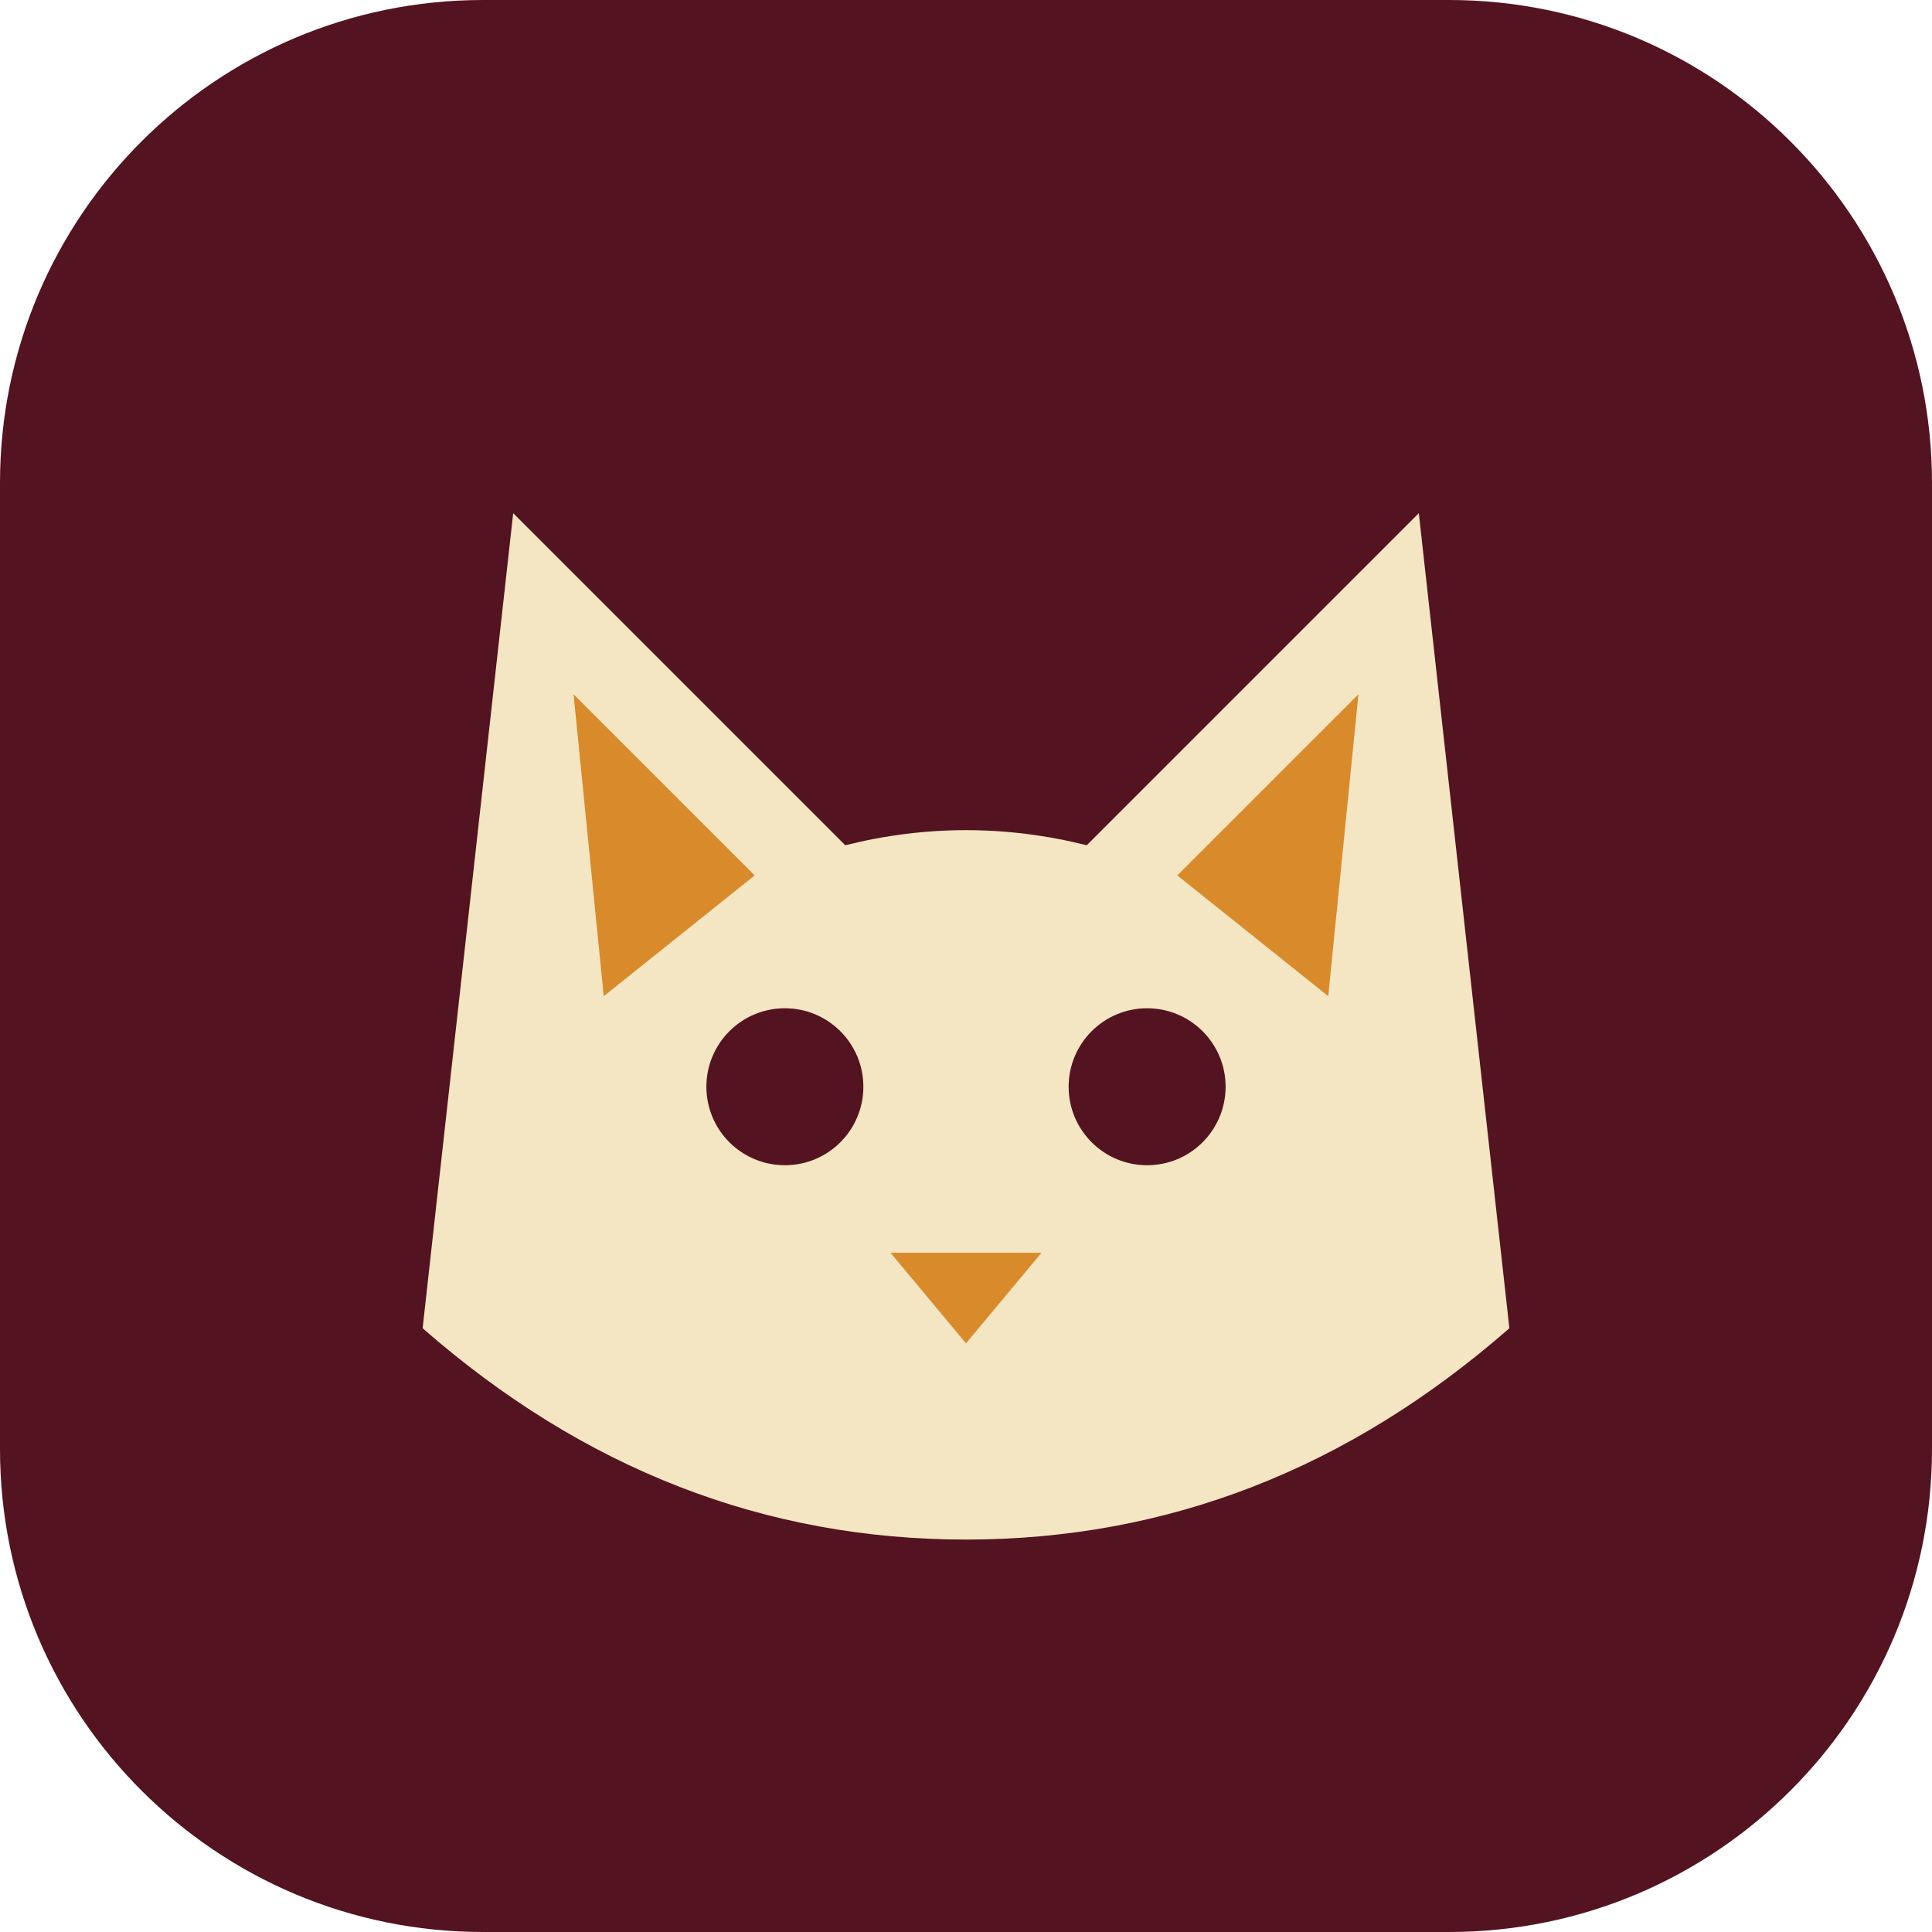
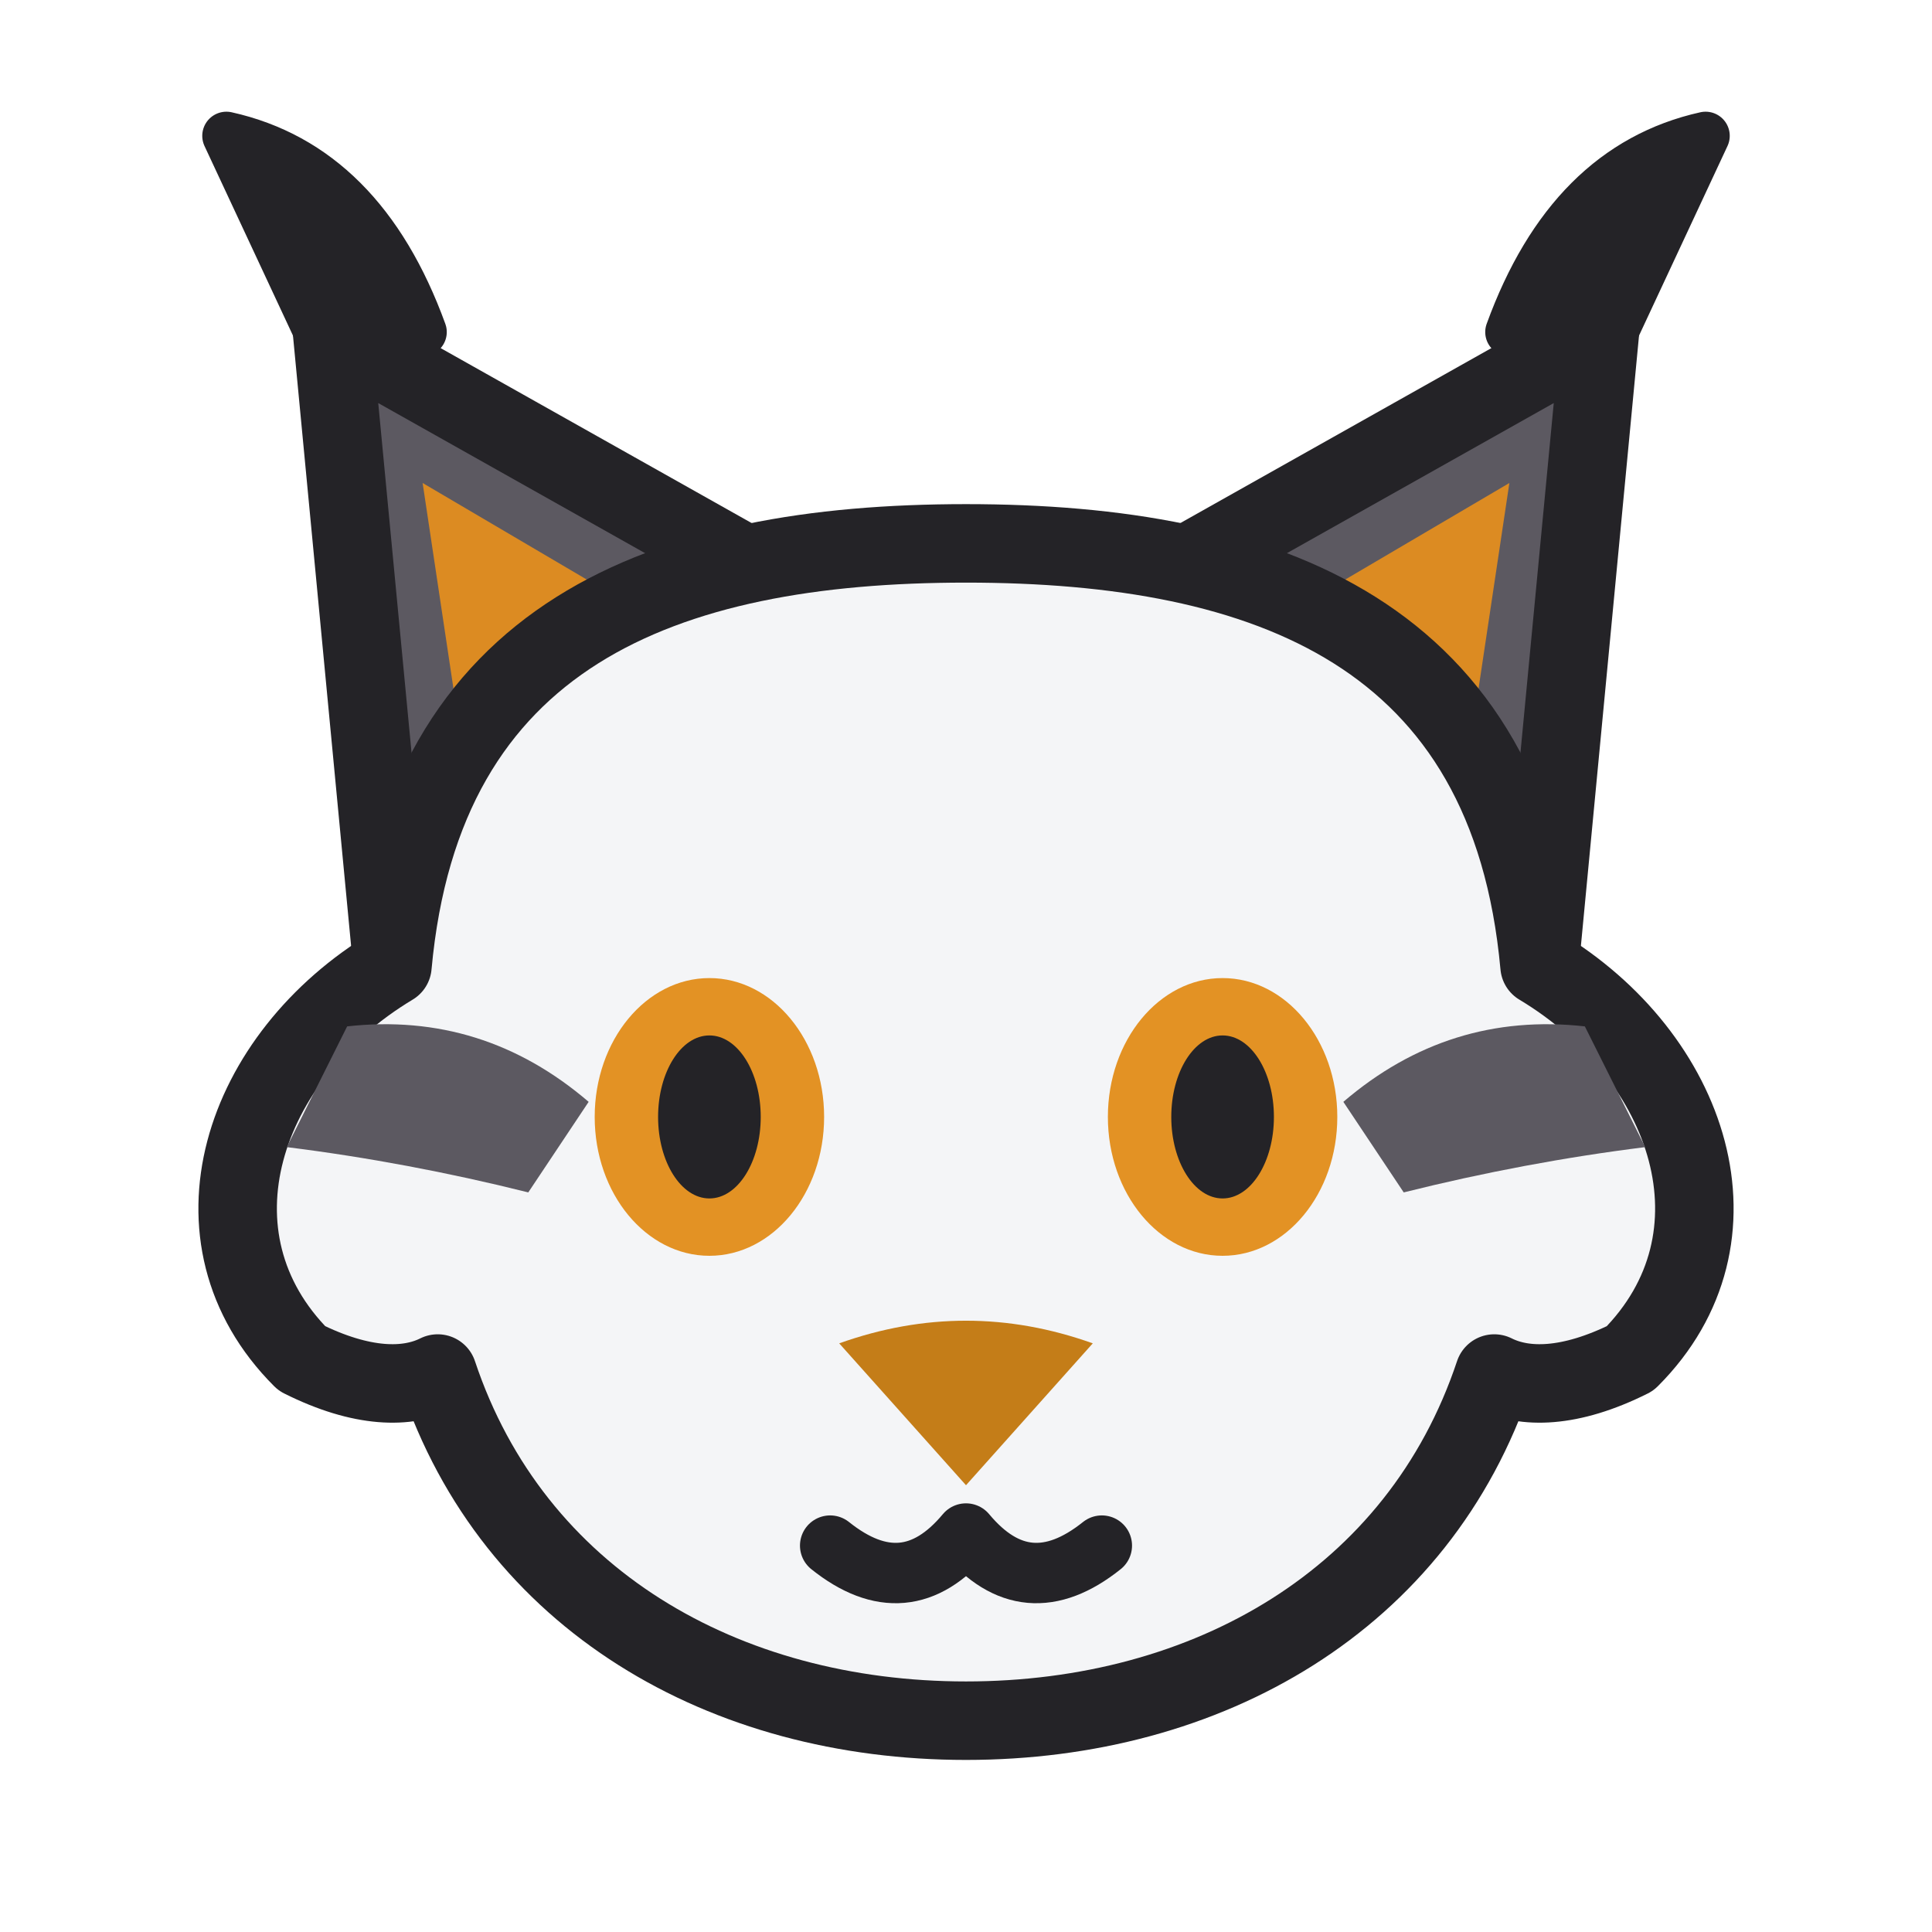
<svg xmlns="http://www.w3.org/2000/svg" viewBox="0 0 64 64">
-   <rect width="64" height="64" rx="16" fill="#541320" />
-   <path d="M14 44 L17 17 L28 28 Q32 27 36 28 L47 17 L50 44 Q42 51 32 51 Q22 51 14 44 Z" fill="#F4E6C3" />
-   <path d="M19 23 L25 29 L20 33 Z" fill="#D98A2B" />
-   <path d="M45 23 L39 29 L44 33 Z" fill="#D98A2B" />
-   <circle cx="26" cy="36" r="2.6" fill="#541320" />
-   <circle cx="38" cy="36" r="2.6" fill="#541320" />
-   <path d="M29.5 41.5 L34.5 41.5 L32 44.5 Z" fill="#D98A2B" />
+   <path d="M13 32 L11 11 L27 20 Z" fill="#5C5961" stroke="#242327" stroke-width="2.6" stroke-linejoin="round" />
+   <path d="M51 32 L53 11 L37 20 Z" fill="#5C5961" stroke="#242327" stroke-width="2.6" stroke-linejoin="round" />
+   <path d="M11 12 L7.5 4.5 Q12 5.5 14 11 Z" fill="#242327" stroke="#242327" stroke-width="1.6" stroke-linejoin="round" />
+   <path d="M53 12 L56.5 4.5 Q52 5.5 50 11 Z" fill="#242327" stroke="#242327" stroke-width="1.6" stroke-linejoin="round" />
+   <path d="M15.5 26 L14 16 L22.5 21 Z" fill="#DC8B22" />
+   <path d="M48.5 26 L50 16 L41.5 21 Z" fill="#DC8B22" />
+   <path d="M13 32 C14 21 22 18 32 18 C42 18 50 21 51 32 C56 35 58 41 54 45 C52 46 50.5 46 49.5 45.5 C47 53 40 57 32 57 C24 57 17 53 14.5 45.5 C13.5 46 12 46 10 45 C6 41 8 35 13 32 Z" fill="#F4F5F7" stroke="#242327" stroke-width="2.6" stroke-linejoin="round" />
+   <path d="M11.5 34 Q16 33.5 19.5 36.5 L17.5 39.5 Q13.5 38.5 9.5 38 Z" fill="#5C5961" />
+   <path d="M52.5 34 Q48 33.5 44.5 36.5 L46.5 39.5 Q50.5 38.5 54.5 38 Z" fill="#5C5961" />
+   <ellipse cx="23.5" cy="37" rx="3.8" ry="4.6" fill="#E39224" />
+   <ellipse cx="23.5" cy="37" rx="1.7" ry="2.7" fill="#242327" />
+   <ellipse cx="40.5" cy="37" rx="3.8" ry="4.6" fill="#E39224" />
+   <ellipse cx="40.5" cy="37" rx="1.7" ry="2.7" fill="#242327" />
+   <path d="M27.8 44.5 Q32 43 36.2 44.5 L32 49.2 Z" fill="#C47D18" />
+   <path d="M27.5 51.2 Q30 53.2 32 50.8 Q34 53.2 36.5 51.2" fill="none" stroke="#242327" stroke-width="2" stroke-linecap="round" stroke-linejoin="round" />
</svg>
